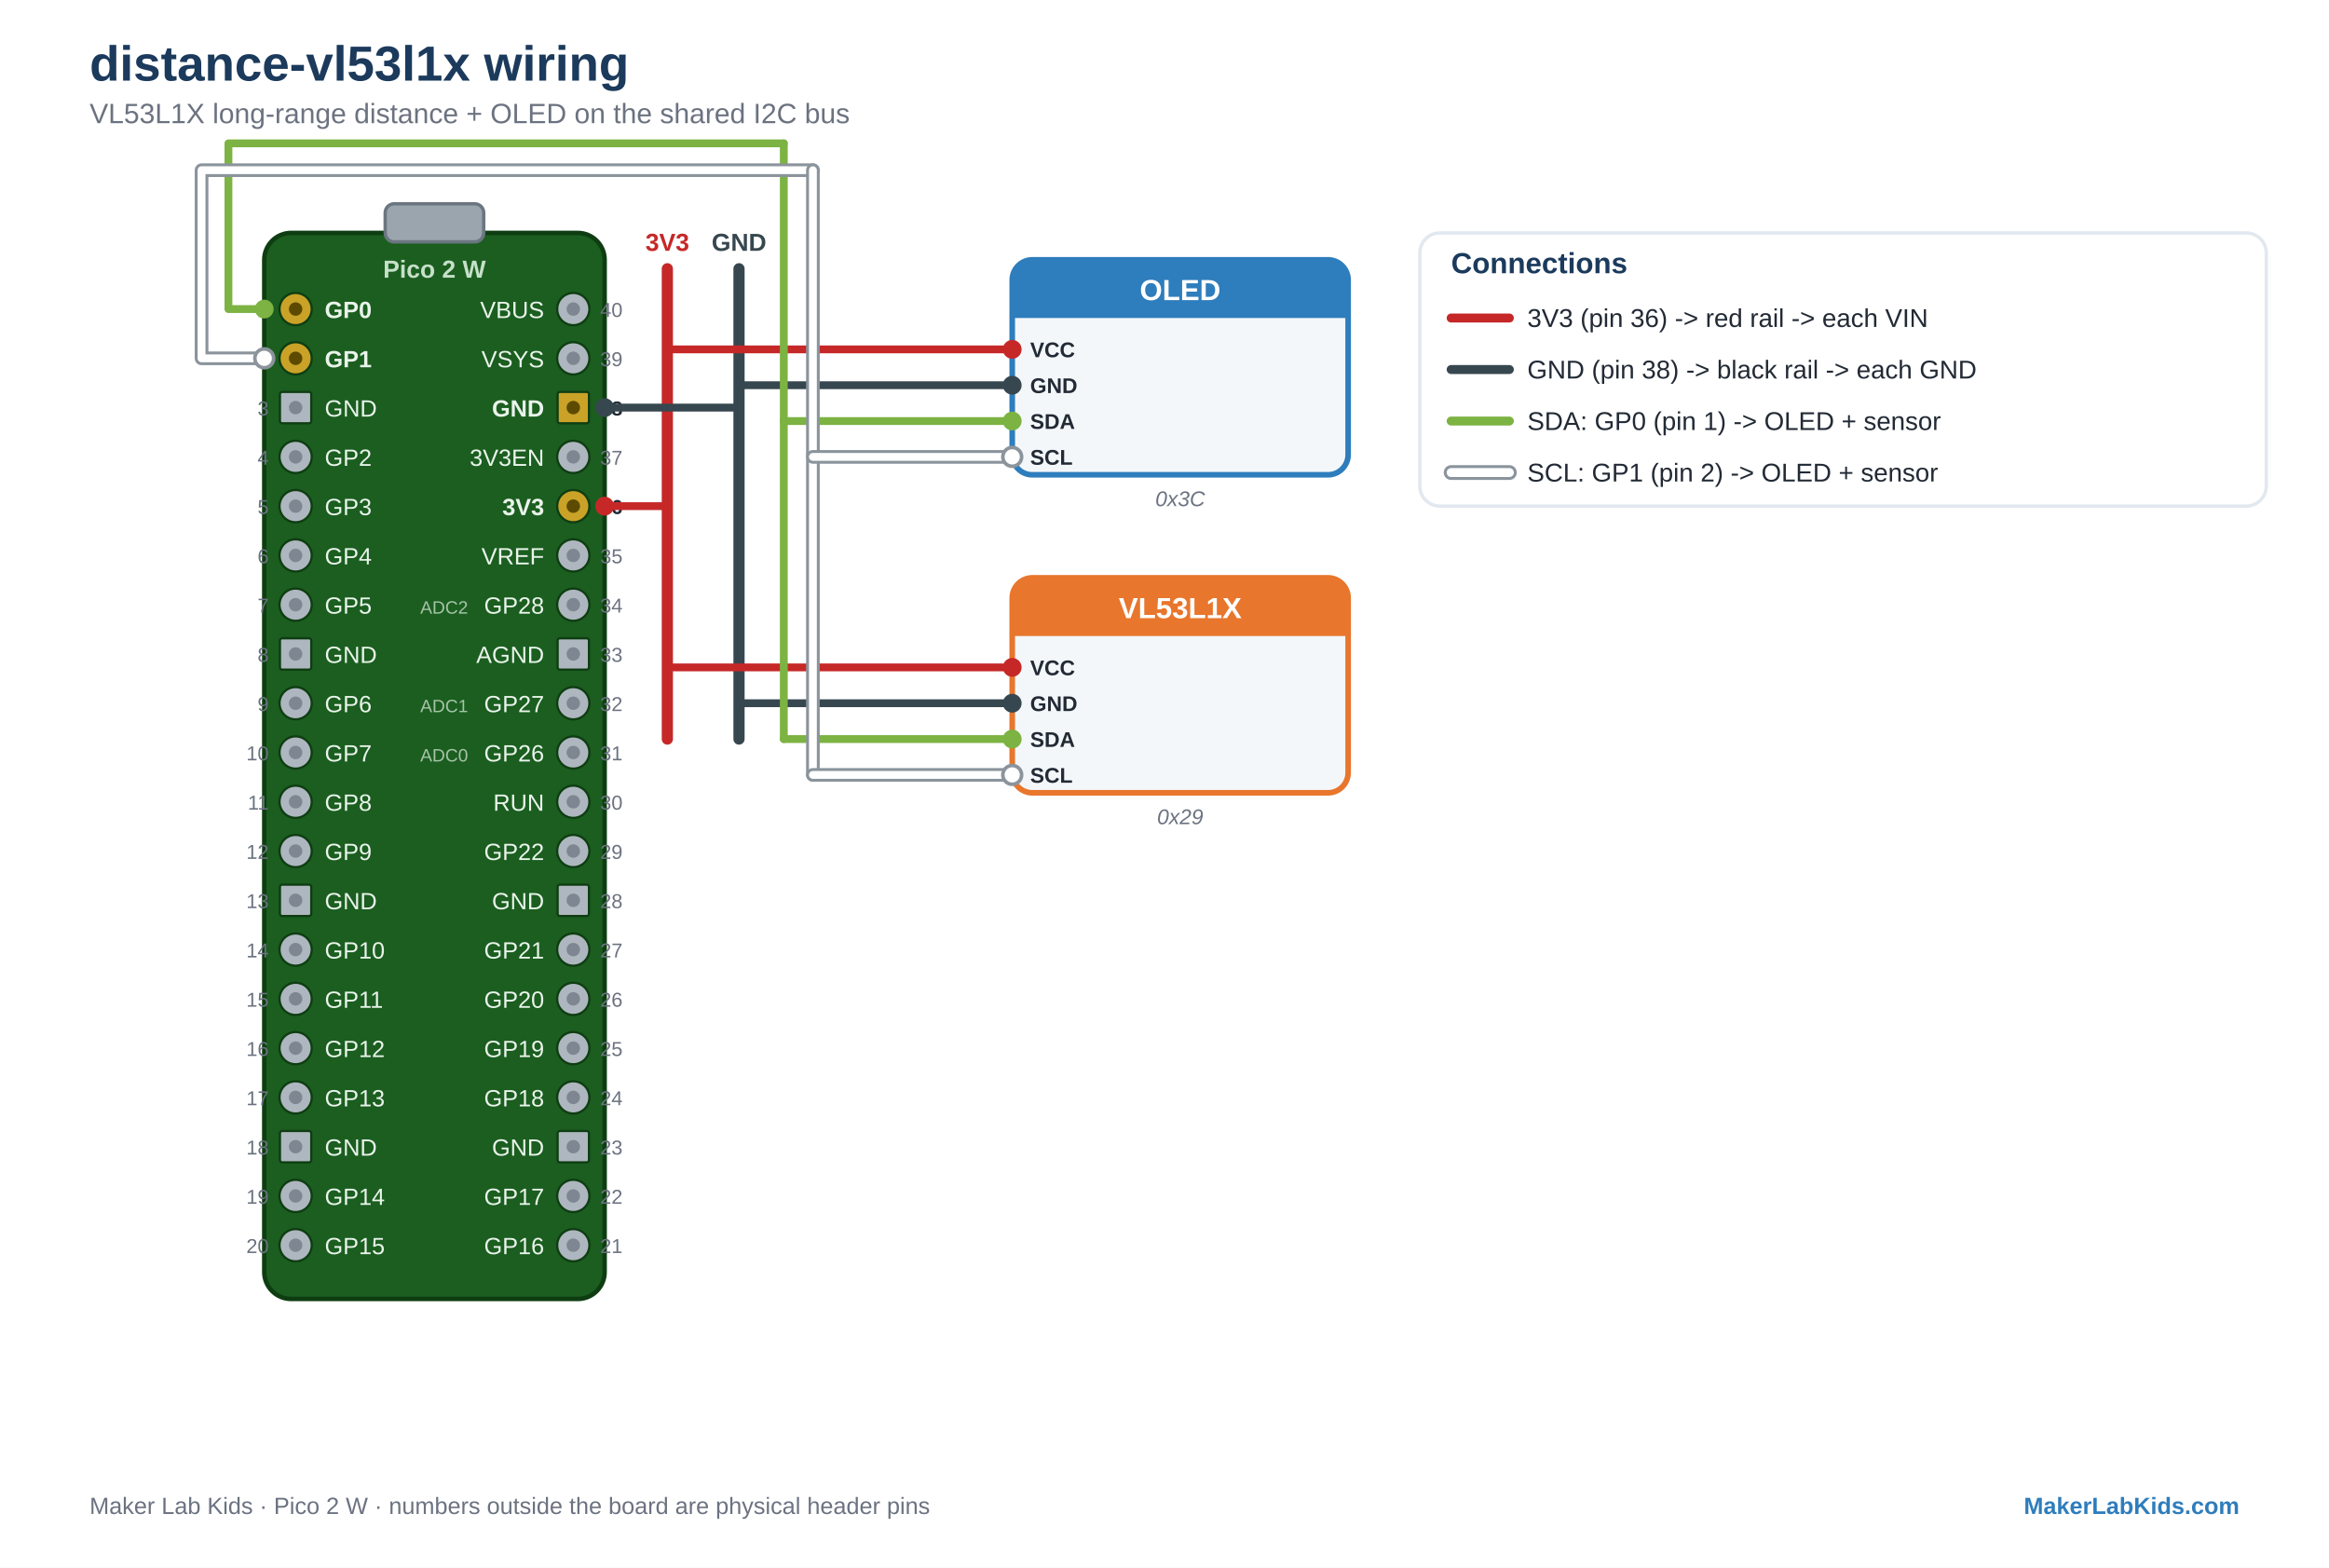
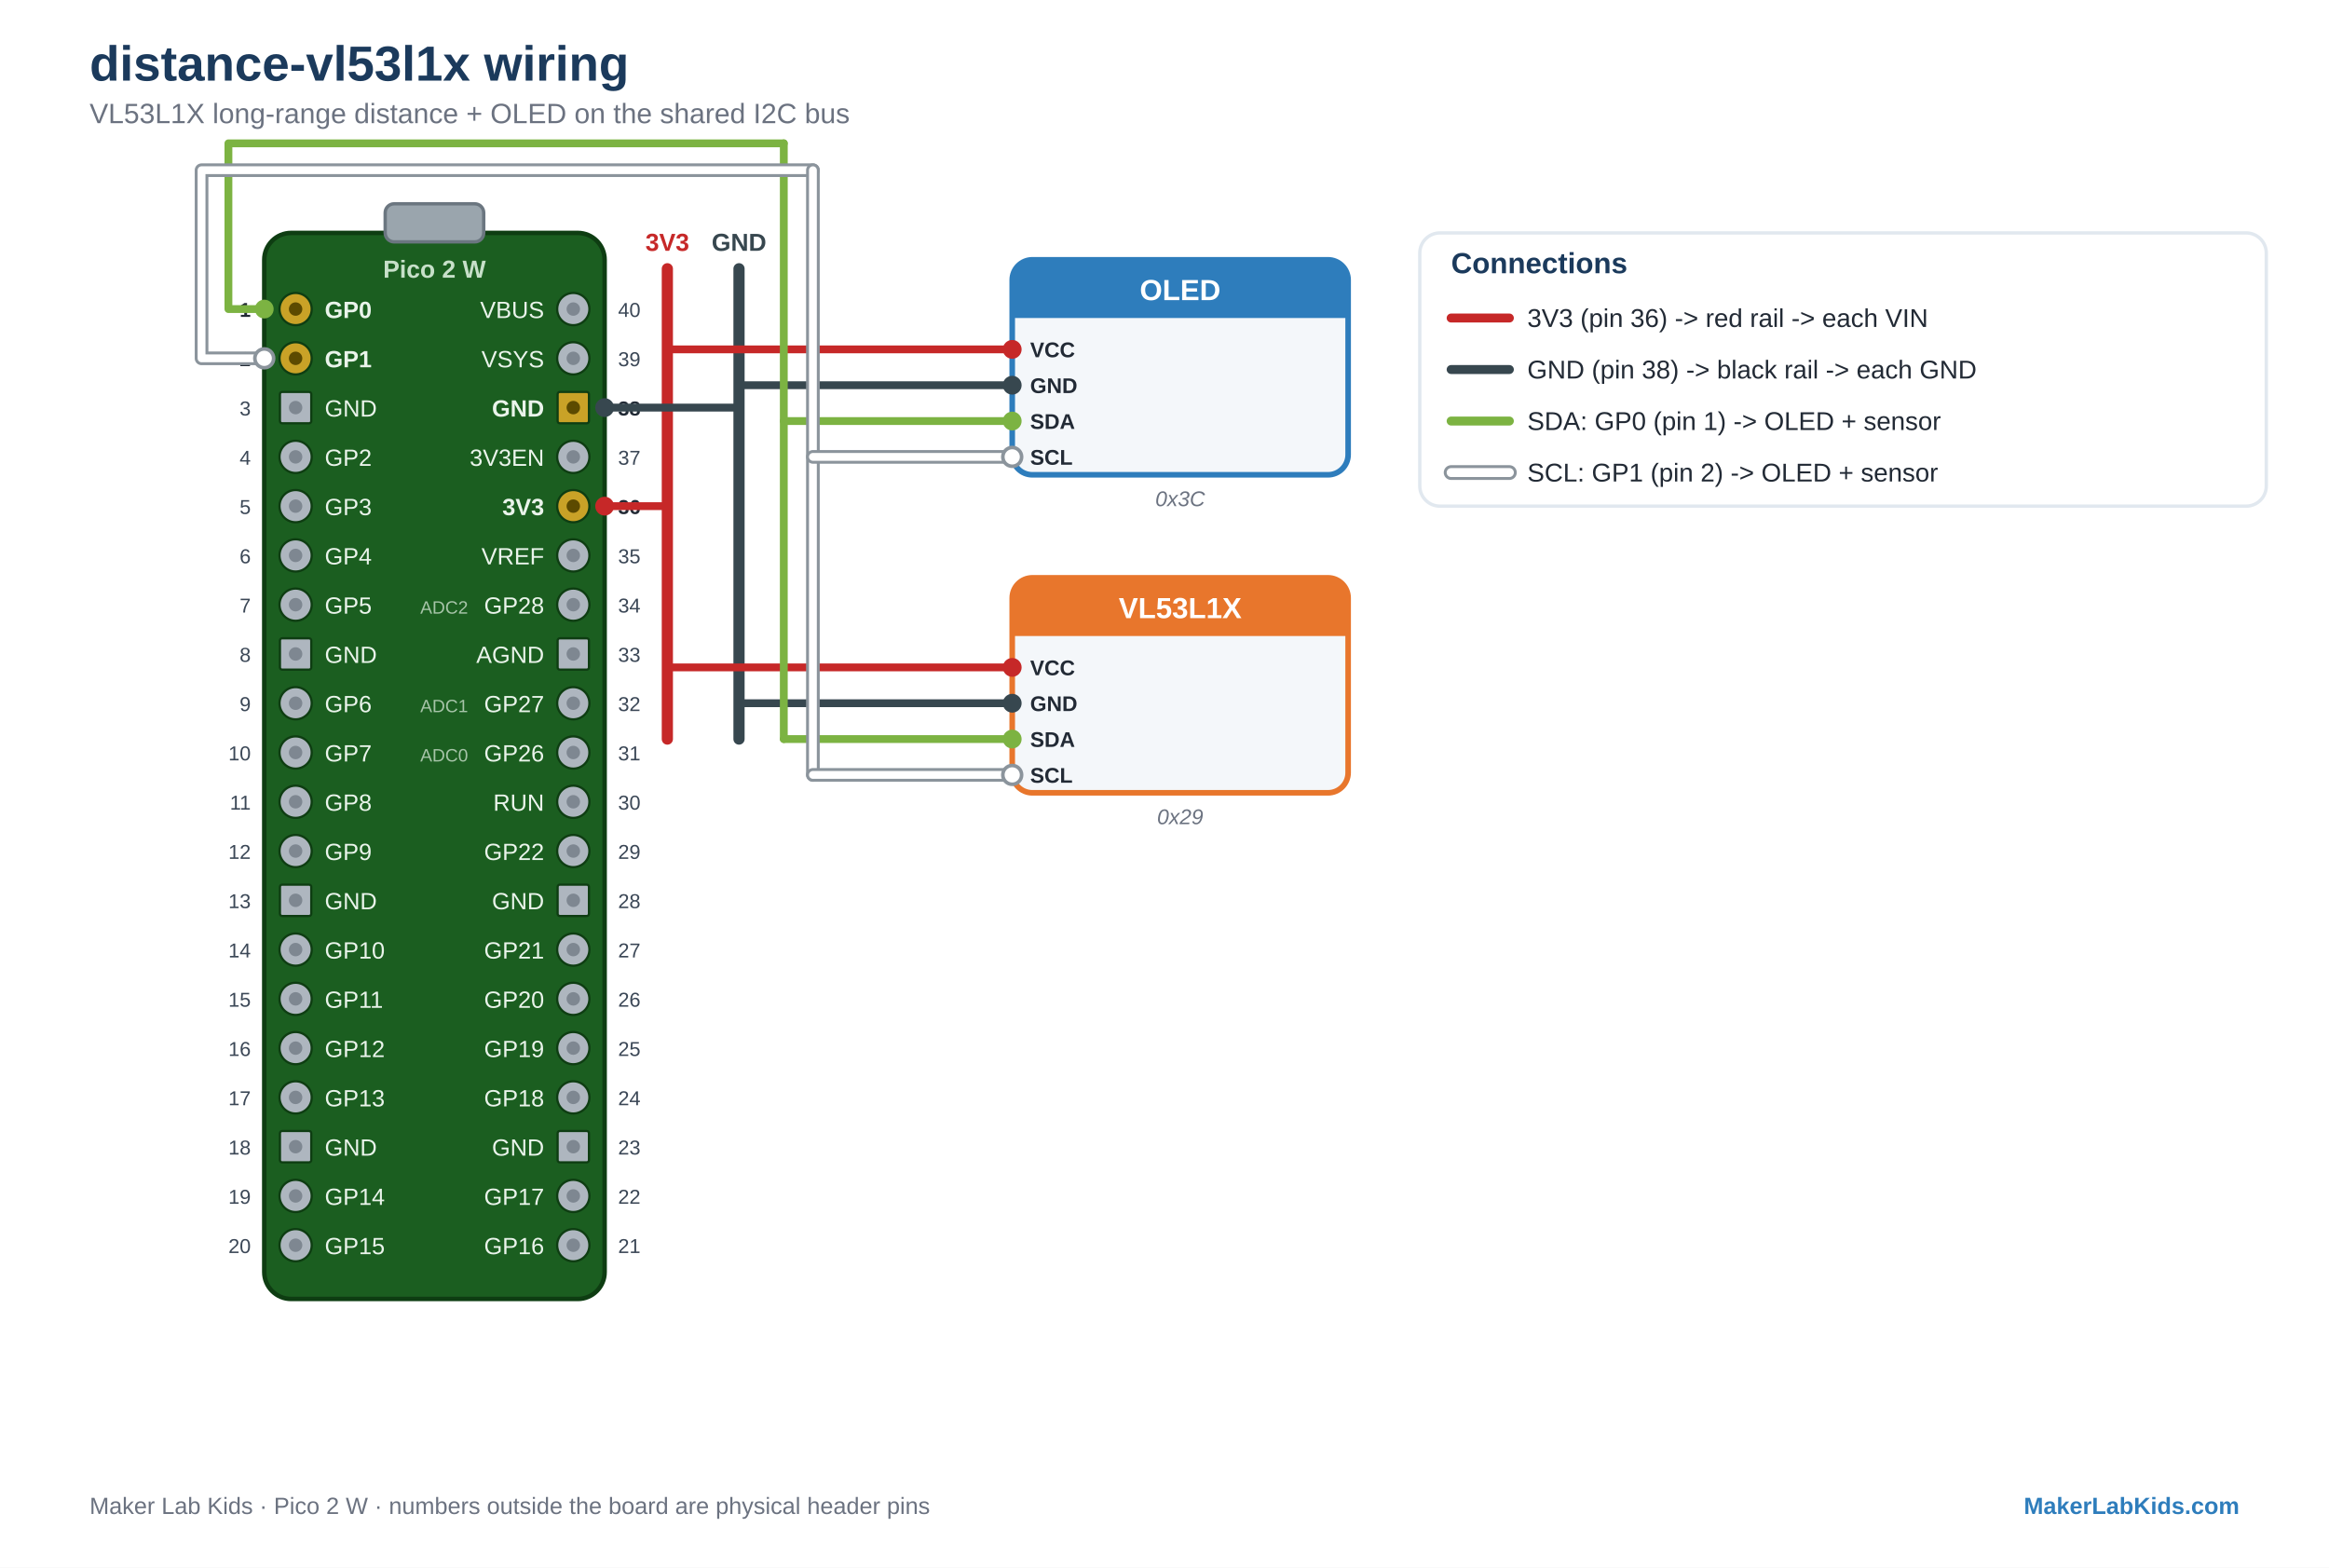
<svg xmlns="http://www.w3.org/2000/svg" viewBox="0 0 1040 700" font-family="Arial, Helvetica, sans-serif">
  <rect width="1040" height="700" fill="#FFFFFF" />
  <text x="40" y="36" font-family="Arial, Helvetica, sans-serif" font-size="22" fill="#1B3A5C" text-anchor="start" font-weight="bold">distance-vl53l1x wiring</text>
  <text x="40" y="55" font-family="Arial, Helvetica, sans-serif" font-size="12.5" fill="#6B7280" text-anchor="start">VL53L1X long-range distance + OLED on the shared I2C bus</text>
  <rect x="118" y="104" width="152" height="476" rx="12" fill="#1B5E20" stroke="#0E3D12" stroke-width="2" />
  <rect x="172" y="91" width="44" height="17" rx="4" fill="#9AA5AD" stroke="#6B7680" stroke-width="1.5" />
  <text x="194" y="124" font-family="Arial, Helvetica, sans-serif" font-size="11" fill="#C7E0C9" text-anchor="middle" font-weight="bold">Pico 2 W</text>
  <circle cx="132" cy="138" r="7.2" fill="#C9A227" stroke="#0E3D12" stroke-width="1" />
  <circle cx="132" cy="138" r="3" fill="#5C4A00" />
  <text x="145" y="142" font-family="Arial, Helvetica, sans-serif" font-size="10.5" fill="#EAF4EB" text-anchor="start" font-weight="bold">GP0</text>
-   <text x="120" y="141.5" font-family="Arial, Helvetica, sans-serif" font-size="9" fill="#222A35" text-anchor="end" font-weight="bold">1</text>
+   <text x="112" y="141.5" font-family="Arial, Helvetica, sans-serif" font-size="9" fill="#222A35" text-anchor="end" font-weight="bold" stroke="#FFFFFF" stroke-width="2.6" paint-order="stroke" stroke-linejoin="round">1</text>
  <circle cx="132" cy="160" r="7.2" fill="#C9A227" stroke="#0E3D12" stroke-width="1" />
  <circle cx="132" cy="160" r="3" fill="#5C4A00" />
  <text x="145" y="164" font-family="Arial, Helvetica, sans-serif" font-size="10.5" fill="#EAF4EB" text-anchor="start" font-weight="bold">GP1</text>
-   <text x="120" y="163.5" font-family="Arial, Helvetica, sans-serif" font-size="9" fill="#222A35" text-anchor="end" font-weight="bold">2</text>
+   <text x="112" y="163.5" font-family="Arial, Helvetica, sans-serif" font-size="9" fill="#222A35" text-anchor="end" font-weight="bold" stroke="#FFFFFF" stroke-width="2.6" paint-order="stroke" stroke-linejoin="round">2</text>
  <rect x="125" y="175" width="14" height="14" rx="1" fill="#AEB6BF" stroke="#0E3D12" stroke-width="1" />
  <circle cx="132" cy="182" r="3" fill="#7E8791" />
  <text x="145" y="186" font-family="Arial, Helvetica, sans-serif" font-size="10.5" fill="#EAF4EB" text-anchor="start">GND</text>
-   <text x="120" y="185.5" font-family="Arial, Helvetica, sans-serif" font-size="9" fill="#6B7280" text-anchor="end">3</text>
+   <text x="112" y="185.5" font-family="Arial, Helvetica, sans-serif" font-size="9" fill="#3B4756" text-anchor="end" stroke="#FFFFFF" stroke-width="2.6" paint-order="stroke" stroke-linejoin="round">3</text>
  <circle cx="132" cy="204" r="7.2" fill="#AEB6BF" stroke="#0E3D12" stroke-width="1" />
  <circle cx="132" cy="204" r="3" fill="#7E8791" />
  <text x="145" y="208" font-family="Arial, Helvetica, sans-serif" font-size="10.5" fill="#EAF4EB" text-anchor="start">GP2</text>
-   <text x="120" y="207.5" font-family="Arial, Helvetica, sans-serif" font-size="9" fill="#6B7280" text-anchor="end">4</text>
+   <text x="112" y="207.5" font-family="Arial, Helvetica, sans-serif" font-size="9" fill="#3B4756" text-anchor="end" stroke="#FFFFFF" stroke-width="2.6" paint-order="stroke" stroke-linejoin="round">4</text>
  <circle cx="132" cy="226" r="7.2" fill="#AEB6BF" stroke="#0E3D12" stroke-width="1" />
  <circle cx="132" cy="226" r="3" fill="#7E8791" />
  <text x="145" y="230" font-family="Arial, Helvetica, sans-serif" font-size="10.5" fill="#EAF4EB" text-anchor="start">GP3</text>
-   <text x="120" y="229.5" font-family="Arial, Helvetica, sans-serif" font-size="9" fill="#6B7280" text-anchor="end">5</text>
+   <text x="112" y="229.5" font-family="Arial, Helvetica, sans-serif" font-size="9" fill="#3B4756" text-anchor="end" stroke="#FFFFFF" stroke-width="2.6" paint-order="stroke" stroke-linejoin="round">5</text>
  <circle cx="132" cy="248" r="7.2" fill="#AEB6BF" stroke="#0E3D12" stroke-width="1" />
  <circle cx="132" cy="248" r="3" fill="#7E8791" />
  <text x="145" y="252" font-family="Arial, Helvetica, sans-serif" font-size="10.5" fill="#EAF4EB" text-anchor="start">GP4</text>
-   <text x="120" y="251.5" font-family="Arial, Helvetica, sans-serif" font-size="9" fill="#6B7280" text-anchor="end">6</text>
+   <text x="112" y="251.5" font-family="Arial, Helvetica, sans-serif" font-size="9" fill="#3B4756" text-anchor="end" stroke="#FFFFFF" stroke-width="2.6" paint-order="stroke" stroke-linejoin="round">6</text>
  <circle cx="132" cy="270" r="7.2" fill="#AEB6BF" stroke="#0E3D12" stroke-width="1" />
  <circle cx="132" cy="270" r="3" fill="#7E8791" />
  <text x="145" y="274" font-family="Arial, Helvetica, sans-serif" font-size="10.5" fill="#EAF4EB" text-anchor="start">GP5</text>
-   <text x="120" y="273.5" font-family="Arial, Helvetica, sans-serif" font-size="9" fill="#6B7280" text-anchor="end">7</text>
+   <text x="112" y="273.5" font-family="Arial, Helvetica, sans-serif" font-size="9" fill="#3B4756" text-anchor="end" stroke="#FFFFFF" stroke-width="2.6" paint-order="stroke" stroke-linejoin="round">7</text>
  <rect x="125" y="285" width="14" height="14" rx="1" fill="#AEB6BF" stroke="#0E3D12" stroke-width="1" />
  <circle cx="132" cy="292" r="3" fill="#7E8791" />
  <text x="145" y="296" font-family="Arial, Helvetica, sans-serif" font-size="10.5" fill="#EAF4EB" text-anchor="start">GND</text>
-   <text x="120" y="295.5" font-family="Arial, Helvetica, sans-serif" font-size="9" fill="#6B7280" text-anchor="end">8</text>
+   <text x="112" y="295.5" font-family="Arial, Helvetica, sans-serif" font-size="9" fill="#3B4756" text-anchor="end" stroke="#FFFFFF" stroke-width="2.6" paint-order="stroke" stroke-linejoin="round">8</text>
  <circle cx="132" cy="314" r="7.2" fill="#AEB6BF" stroke="#0E3D12" stroke-width="1" />
  <circle cx="132" cy="314" r="3" fill="#7E8791" />
  <text x="145" y="318" font-family="Arial, Helvetica, sans-serif" font-size="10.5" fill="#EAF4EB" text-anchor="start">GP6</text>
-   <text x="120" y="317.5" font-family="Arial, Helvetica, sans-serif" font-size="9" fill="#6B7280" text-anchor="end">9</text>
+   <text x="112" y="317.5" font-family="Arial, Helvetica, sans-serif" font-size="9" fill="#3B4756" text-anchor="end" stroke="#FFFFFF" stroke-width="2.6" paint-order="stroke" stroke-linejoin="round">9</text>
  <circle cx="132" cy="336" r="7.2" fill="#AEB6BF" stroke="#0E3D12" stroke-width="1" />
  <circle cx="132" cy="336" r="3" fill="#7E8791" />
  <text x="145" y="340" font-family="Arial, Helvetica, sans-serif" font-size="10.5" fill="#EAF4EB" text-anchor="start">GP7</text>
-   <text x="120" y="339.5" font-family="Arial, Helvetica, sans-serif" font-size="9" fill="#6B7280" text-anchor="end">10</text>
+   <text x="112" y="339.5" font-family="Arial, Helvetica, sans-serif" font-size="9" fill="#3B4756" text-anchor="end" stroke="#FFFFFF" stroke-width="2.6" paint-order="stroke" stroke-linejoin="round">10</text>
  <circle cx="132" cy="358" r="7.2" fill="#AEB6BF" stroke="#0E3D12" stroke-width="1" />
  <circle cx="132" cy="358" r="3" fill="#7E8791" />
  <text x="145" y="362" font-family="Arial, Helvetica, sans-serif" font-size="10.5" fill="#EAF4EB" text-anchor="start">GP8</text>
-   <text x="120" y="361.5" font-family="Arial, Helvetica, sans-serif" font-size="9" fill="#6B7280" text-anchor="end">11</text>
+   <text x="112" y="361.5" font-family="Arial, Helvetica, sans-serif" font-size="9" fill="#3B4756" text-anchor="end" stroke="#FFFFFF" stroke-width="2.6" paint-order="stroke" stroke-linejoin="round">11</text>
  <circle cx="132" cy="380" r="7.2" fill="#AEB6BF" stroke="#0E3D12" stroke-width="1" />
  <circle cx="132" cy="380" r="3" fill="#7E8791" />
  <text x="145" y="384" font-family="Arial, Helvetica, sans-serif" font-size="10.5" fill="#EAF4EB" text-anchor="start">GP9</text>
-   <text x="120" y="383.5" font-family="Arial, Helvetica, sans-serif" font-size="9" fill="#6B7280" text-anchor="end">12</text>
+   <text x="112" y="383.5" font-family="Arial, Helvetica, sans-serif" font-size="9" fill="#3B4756" text-anchor="end" stroke="#FFFFFF" stroke-width="2.6" paint-order="stroke" stroke-linejoin="round">12</text>
  <rect x="125" y="395" width="14" height="14" rx="1" fill="#AEB6BF" stroke="#0E3D12" stroke-width="1" />
  <circle cx="132" cy="402" r="3" fill="#7E8791" />
  <text x="145" y="406" font-family="Arial, Helvetica, sans-serif" font-size="10.5" fill="#EAF4EB" text-anchor="start">GND</text>
-   <text x="120" y="405.5" font-family="Arial, Helvetica, sans-serif" font-size="9" fill="#6B7280" text-anchor="end">13</text>
+   <text x="112" y="405.5" font-family="Arial, Helvetica, sans-serif" font-size="9" fill="#3B4756" text-anchor="end" stroke="#FFFFFF" stroke-width="2.6" paint-order="stroke" stroke-linejoin="round">13</text>
  <circle cx="132" cy="424" r="7.2" fill="#AEB6BF" stroke="#0E3D12" stroke-width="1" />
  <circle cx="132" cy="424" r="3" fill="#7E8791" />
  <text x="145" y="428" font-family="Arial, Helvetica, sans-serif" font-size="10.5" fill="#EAF4EB" text-anchor="start">GP10</text>
-   <text x="120" y="427.5" font-family="Arial, Helvetica, sans-serif" font-size="9" fill="#6B7280" text-anchor="end">14</text>
+   <text x="112" y="427.5" font-family="Arial, Helvetica, sans-serif" font-size="9" fill="#3B4756" text-anchor="end" stroke="#FFFFFF" stroke-width="2.6" paint-order="stroke" stroke-linejoin="round">14</text>
  <circle cx="132" cy="446" r="7.2" fill="#AEB6BF" stroke="#0E3D12" stroke-width="1" />
  <circle cx="132" cy="446" r="3" fill="#7E8791" />
  <text x="145" y="450" font-family="Arial, Helvetica, sans-serif" font-size="10.5" fill="#EAF4EB" text-anchor="start">GP11</text>
-   <text x="120" y="449.5" font-family="Arial, Helvetica, sans-serif" font-size="9" fill="#6B7280" text-anchor="end">15</text>
+   <text x="112" y="449.5" font-family="Arial, Helvetica, sans-serif" font-size="9" fill="#3B4756" text-anchor="end" stroke="#FFFFFF" stroke-width="2.6" paint-order="stroke" stroke-linejoin="round">15</text>
  <circle cx="132" cy="468" r="7.2" fill="#AEB6BF" stroke="#0E3D12" stroke-width="1" />
  <circle cx="132" cy="468" r="3" fill="#7E8791" />
  <text x="145" y="472" font-family="Arial, Helvetica, sans-serif" font-size="10.5" fill="#EAF4EB" text-anchor="start">GP12</text>
-   <text x="120" y="471.5" font-family="Arial, Helvetica, sans-serif" font-size="9" fill="#6B7280" text-anchor="end">16</text>
+   <text x="112" y="471.5" font-family="Arial, Helvetica, sans-serif" font-size="9" fill="#3B4756" text-anchor="end" stroke="#FFFFFF" stroke-width="2.6" paint-order="stroke" stroke-linejoin="round">16</text>
  <circle cx="132" cy="490" r="7.2" fill="#AEB6BF" stroke="#0E3D12" stroke-width="1" />
  <circle cx="132" cy="490" r="3" fill="#7E8791" />
  <text x="145" y="494" font-family="Arial, Helvetica, sans-serif" font-size="10.5" fill="#EAF4EB" text-anchor="start">GP13</text>
-   <text x="120" y="493.5" font-family="Arial, Helvetica, sans-serif" font-size="9" fill="#6B7280" text-anchor="end">17</text>
+   <text x="112" y="493.5" font-family="Arial, Helvetica, sans-serif" font-size="9" fill="#3B4756" text-anchor="end" stroke="#FFFFFF" stroke-width="2.6" paint-order="stroke" stroke-linejoin="round">17</text>
  <rect x="125" y="505" width="14" height="14" rx="1" fill="#AEB6BF" stroke="#0E3D12" stroke-width="1" />
  <circle cx="132" cy="512" r="3" fill="#7E8791" />
  <text x="145" y="516" font-family="Arial, Helvetica, sans-serif" font-size="10.5" fill="#EAF4EB" text-anchor="start">GND</text>
-   <text x="120" y="515.5" font-family="Arial, Helvetica, sans-serif" font-size="9" fill="#6B7280" text-anchor="end">18</text>
+   <text x="112" y="515.5" font-family="Arial, Helvetica, sans-serif" font-size="9" fill="#3B4756" text-anchor="end" stroke="#FFFFFF" stroke-width="2.6" paint-order="stroke" stroke-linejoin="round">18</text>
  <circle cx="132" cy="534" r="7.2" fill="#AEB6BF" stroke="#0E3D12" stroke-width="1" />
  <circle cx="132" cy="534" r="3" fill="#7E8791" />
  <text x="145" y="538" font-family="Arial, Helvetica, sans-serif" font-size="10.5" fill="#EAF4EB" text-anchor="start">GP14</text>
-   <text x="120" y="537.5" font-family="Arial, Helvetica, sans-serif" font-size="9" fill="#6B7280" text-anchor="end">19</text>
+   <text x="112" y="537.5" font-family="Arial, Helvetica, sans-serif" font-size="9" fill="#3B4756" text-anchor="end" stroke="#FFFFFF" stroke-width="2.6" paint-order="stroke" stroke-linejoin="round">19</text>
  <circle cx="132" cy="556" r="7.2" fill="#AEB6BF" stroke="#0E3D12" stroke-width="1" />
  <circle cx="132" cy="556" r="3" fill="#7E8791" />
  <text x="145" y="560" font-family="Arial, Helvetica, sans-serif" font-size="10.5" fill="#EAF4EB" text-anchor="start">GP15</text>
-   <text x="120" y="559.5" font-family="Arial, Helvetica, sans-serif" font-size="9" fill="#6B7280" text-anchor="end">20</text>
+   <text x="112" y="559.5" font-family="Arial, Helvetica, sans-serif" font-size="9" fill="#3B4756" text-anchor="end" stroke="#FFFFFF" stroke-width="2.6" paint-order="stroke" stroke-linejoin="round">20</text>
  <circle cx="256" cy="556" r="7.2" fill="#AEB6BF" stroke="#0E3D12" stroke-width="1" />
  <circle cx="256" cy="556" r="3" fill="#7E8791" />
  <text x="243" y="560" font-family="Arial, Helvetica, sans-serif" font-size="10.5" fill="#EAF4EB" text-anchor="end">GP16</text>
-   <text x="268" y="559.5" font-family="Arial, Helvetica, sans-serif" font-size="9" fill="#6B7280" text-anchor="start">21</text>
+   <text x="276" y="559.5" font-family="Arial, Helvetica, sans-serif" font-size="9" fill="#3B4756" text-anchor="start" stroke="#FFFFFF" stroke-width="2.6" paint-order="stroke" stroke-linejoin="round">21</text>
  <circle cx="256" cy="534" r="7.2" fill="#AEB6BF" stroke="#0E3D12" stroke-width="1" />
  <circle cx="256" cy="534" r="3" fill="#7E8791" />
  <text x="243" y="538" font-family="Arial, Helvetica, sans-serif" font-size="10.5" fill="#EAF4EB" text-anchor="end">GP17</text>
-   <text x="268" y="537.5" font-family="Arial, Helvetica, sans-serif" font-size="9" fill="#6B7280" text-anchor="start">22</text>
+   <text x="276" y="537.5" font-family="Arial, Helvetica, sans-serif" font-size="9" fill="#3B4756" text-anchor="start" stroke="#FFFFFF" stroke-width="2.6" paint-order="stroke" stroke-linejoin="round">22</text>
  <rect x="249" y="505" width="14" height="14" rx="1" fill="#AEB6BF" stroke="#0E3D12" stroke-width="1" />
  <circle cx="256" cy="512" r="3" fill="#7E8791" />
  <text x="243" y="516" font-family="Arial, Helvetica, sans-serif" font-size="10.5" fill="#EAF4EB" text-anchor="end">GND</text>
-   <text x="268" y="515.5" font-family="Arial, Helvetica, sans-serif" font-size="9" fill="#6B7280" text-anchor="start">23</text>
+   <text x="276" y="515.5" font-family="Arial, Helvetica, sans-serif" font-size="9" fill="#3B4756" text-anchor="start" stroke="#FFFFFF" stroke-width="2.6" paint-order="stroke" stroke-linejoin="round">23</text>
  <circle cx="256" cy="490" r="7.2" fill="#AEB6BF" stroke="#0E3D12" stroke-width="1" />
  <circle cx="256" cy="490" r="3" fill="#7E8791" />
  <text x="243" y="494" font-family="Arial, Helvetica, sans-serif" font-size="10.5" fill="#EAF4EB" text-anchor="end">GP18</text>
-   <text x="268" y="493.5" font-family="Arial, Helvetica, sans-serif" font-size="9" fill="#6B7280" text-anchor="start">24</text>
+   <text x="276" y="493.5" font-family="Arial, Helvetica, sans-serif" font-size="9" fill="#3B4756" text-anchor="start" stroke="#FFFFFF" stroke-width="2.6" paint-order="stroke" stroke-linejoin="round">24</text>
  <circle cx="256" cy="468" r="7.2" fill="#AEB6BF" stroke="#0E3D12" stroke-width="1" />
  <circle cx="256" cy="468" r="3" fill="#7E8791" />
  <text x="243" y="472" font-family="Arial, Helvetica, sans-serif" font-size="10.5" fill="#EAF4EB" text-anchor="end">GP19</text>
-   <text x="268" y="471.5" font-family="Arial, Helvetica, sans-serif" font-size="9" fill="#6B7280" text-anchor="start">25</text>
+   <text x="276" y="471.5" font-family="Arial, Helvetica, sans-serif" font-size="9" fill="#3B4756" text-anchor="start" stroke="#FFFFFF" stroke-width="2.6" paint-order="stroke" stroke-linejoin="round">25</text>
  <circle cx="256" cy="446" r="7.2" fill="#AEB6BF" stroke="#0E3D12" stroke-width="1" />
  <circle cx="256" cy="446" r="3" fill="#7E8791" />
  <text x="243" y="450" font-family="Arial, Helvetica, sans-serif" font-size="10.5" fill="#EAF4EB" text-anchor="end">GP20</text>
-   <text x="268" y="449.5" font-family="Arial, Helvetica, sans-serif" font-size="9" fill="#6B7280" text-anchor="start">26</text>
+   <text x="276" y="449.5" font-family="Arial, Helvetica, sans-serif" font-size="9" fill="#3B4756" text-anchor="start" stroke="#FFFFFF" stroke-width="2.6" paint-order="stroke" stroke-linejoin="round">26</text>
  <circle cx="256" cy="424" r="7.2" fill="#AEB6BF" stroke="#0E3D12" stroke-width="1" />
  <circle cx="256" cy="424" r="3" fill="#7E8791" />
  <text x="243" y="428" font-family="Arial, Helvetica, sans-serif" font-size="10.5" fill="#EAF4EB" text-anchor="end">GP21</text>
-   <text x="268" y="427.5" font-family="Arial, Helvetica, sans-serif" font-size="9" fill="#6B7280" text-anchor="start">27</text>
+   <text x="276" y="427.5" font-family="Arial, Helvetica, sans-serif" font-size="9" fill="#3B4756" text-anchor="start" stroke="#FFFFFF" stroke-width="2.6" paint-order="stroke" stroke-linejoin="round">27</text>
  <rect x="249" y="395" width="14" height="14" rx="1" fill="#AEB6BF" stroke="#0E3D12" stroke-width="1" />
  <circle cx="256" cy="402" r="3" fill="#7E8791" />
  <text x="243" y="406" font-family="Arial, Helvetica, sans-serif" font-size="10.5" fill="#EAF4EB" text-anchor="end">GND</text>
-   <text x="268" y="405.5" font-family="Arial, Helvetica, sans-serif" font-size="9" fill="#6B7280" text-anchor="start">28</text>
+   <text x="276" y="405.5" font-family="Arial, Helvetica, sans-serif" font-size="9" fill="#3B4756" text-anchor="start" stroke="#FFFFFF" stroke-width="2.6" paint-order="stroke" stroke-linejoin="round">28</text>
  <circle cx="256" cy="380" r="7.2" fill="#AEB6BF" stroke="#0E3D12" stroke-width="1" />
  <circle cx="256" cy="380" r="3" fill="#7E8791" />
  <text x="243" y="384" font-family="Arial, Helvetica, sans-serif" font-size="10.5" fill="#EAF4EB" text-anchor="end">GP22</text>
-   <text x="268" y="383.5" font-family="Arial, Helvetica, sans-serif" font-size="9" fill="#6B7280" text-anchor="start">29</text>
+   <text x="276" y="383.5" font-family="Arial, Helvetica, sans-serif" font-size="9" fill="#3B4756" text-anchor="start" stroke="#FFFFFF" stroke-width="2.6" paint-order="stroke" stroke-linejoin="round">29</text>
  <circle cx="256" cy="358" r="7.2" fill="#AEB6BF" stroke="#0E3D12" stroke-width="1" />
  <circle cx="256" cy="358" r="3" fill="#7E8791" />
  <text x="243" y="362" font-family="Arial, Helvetica, sans-serif" font-size="10.5" fill="#EAF4EB" text-anchor="end">RUN</text>
-   <text x="268" y="361.5" font-family="Arial, Helvetica, sans-serif" font-size="9" fill="#6B7280" text-anchor="start">30</text>
+   <text x="276" y="361.5" font-family="Arial, Helvetica, sans-serif" font-size="9" fill="#3B4756" text-anchor="start" stroke="#FFFFFF" stroke-width="2.6" paint-order="stroke" stroke-linejoin="round">30</text>
  <circle cx="256" cy="336" r="7.2" fill="#AEB6BF" stroke="#0E3D12" stroke-width="1" />
  <circle cx="256" cy="336" r="3" fill="#7E8791" />
  <text x="243" y="340" font-family="Arial, Helvetica, sans-serif" font-size="10.5" fill="#EAF4EB" text-anchor="end">GP26</text>
  <text x="209" y="340" font-family="Arial, Helvetica, sans-serif" font-size="8" fill="#A6C4A8" text-anchor="end">ADC0</text>
-   <text x="268" y="339.5" font-family="Arial, Helvetica, sans-serif" font-size="9" fill="#6B7280" text-anchor="start">31</text>
+   <text x="276" y="339.5" font-family="Arial, Helvetica, sans-serif" font-size="9" fill="#3B4756" text-anchor="start" stroke="#FFFFFF" stroke-width="2.6" paint-order="stroke" stroke-linejoin="round">31</text>
  <circle cx="256" cy="314" r="7.2" fill="#AEB6BF" stroke="#0E3D12" stroke-width="1" />
  <circle cx="256" cy="314" r="3" fill="#7E8791" />
  <text x="243" y="318" font-family="Arial, Helvetica, sans-serif" font-size="10.5" fill="#EAF4EB" text-anchor="end">GP27</text>
  <text x="209" y="318" font-family="Arial, Helvetica, sans-serif" font-size="8" fill="#A6C4A8" text-anchor="end">ADC1</text>
-   <text x="268" y="317.5" font-family="Arial, Helvetica, sans-serif" font-size="9" fill="#6B7280" text-anchor="start">32</text>
+   <text x="276" y="317.5" font-family="Arial, Helvetica, sans-serif" font-size="9" fill="#3B4756" text-anchor="start" stroke="#FFFFFF" stroke-width="2.6" paint-order="stroke" stroke-linejoin="round">32</text>
  <rect x="249" y="285" width="14" height="14" rx="1" fill="#AEB6BF" stroke="#0E3D12" stroke-width="1" />
  <circle cx="256" cy="292" r="3" fill="#7E8791" />
  <text x="243" y="296" font-family="Arial, Helvetica, sans-serif" font-size="10.5" fill="#EAF4EB" text-anchor="end">AGND</text>
-   <text x="268" y="295.5" font-family="Arial, Helvetica, sans-serif" font-size="9" fill="#6B7280" text-anchor="start">33</text>
+   <text x="276" y="295.5" font-family="Arial, Helvetica, sans-serif" font-size="9" fill="#3B4756" text-anchor="start" stroke="#FFFFFF" stroke-width="2.6" paint-order="stroke" stroke-linejoin="round">33</text>
  <circle cx="256" cy="270" r="7.2" fill="#AEB6BF" stroke="#0E3D12" stroke-width="1" />
  <circle cx="256" cy="270" r="3" fill="#7E8791" />
  <text x="243" y="274" font-family="Arial, Helvetica, sans-serif" font-size="10.5" fill="#EAF4EB" text-anchor="end">GP28</text>
  <text x="209" y="274" font-family="Arial, Helvetica, sans-serif" font-size="8" fill="#A6C4A8" text-anchor="end">ADC2</text>
-   <text x="268" y="273.5" font-family="Arial, Helvetica, sans-serif" font-size="9" fill="#6B7280" text-anchor="start">34</text>
+   <text x="276" y="273.5" font-family="Arial, Helvetica, sans-serif" font-size="9" fill="#3B4756" text-anchor="start" stroke="#FFFFFF" stroke-width="2.6" paint-order="stroke" stroke-linejoin="round">34</text>
  <circle cx="256" cy="248" r="7.2" fill="#AEB6BF" stroke="#0E3D12" stroke-width="1" />
  <circle cx="256" cy="248" r="3" fill="#7E8791" />
  <text x="243" y="252" font-family="Arial, Helvetica, sans-serif" font-size="10.5" fill="#EAF4EB" text-anchor="end">VREF</text>
-   <text x="268" y="251.5" font-family="Arial, Helvetica, sans-serif" font-size="9" fill="#6B7280" text-anchor="start">35</text>
+   <text x="276" y="251.5" font-family="Arial, Helvetica, sans-serif" font-size="9" fill="#3B4756" text-anchor="start" stroke="#FFFFFF" stroke-width="2.6" paint-order="stroke" stroke-linejoin="round">35</text>
  <circle cx="256" cy="226" r="7.2" fill="#C9A227" stroke="#0E3D12" stroke-width="1" />
  <circle cx="256" cy="226" r="3" fill="#5C4A00" />
  <text x="243" y="230" font-family="Arial, Helvetica, sans-serif" font-size="10.5" fill="#EAF4EB" text-anchor="end" font-weight="bold">3V3</text>
-   <text x="268" y="229.5" font-family="Arial, Helvetica, sans-serif" font-size="9" fill="#222A35" text-anchor="start" font-weight="bold">36</text>
+   <text x="276" y="229.5" font-family="Arial, Helvetica, sans-serif" font-size="9" fill="#222A35" text-anchor="start" font-weight="bold" stroke="#FFFFFF" stroke-width="2.6" paint-order="stroke" stroke-linejoin="round">36</text>
  <circle cx="256" cy="204" r="7.2" fill="#AEB6BF" stroke="#0E3D12" stroke-width="1" />
  <circle cx="256" cy="204" r="3" fill="#7E8791" />
  <text x="243" y="208" font-family="Arial, Helvetica, sans-serif" font-size="10.5" fill="#EAF4EB" text-anchor="end">3V3EN</text>
-   <text x="268" y="207.5" font-family="Arial, Helvetica, sans-serif" font-size="9" fill="#6B7280" text-anchor="start">37</text>
+   <text x="276" y="207.5" font-family="Arial, Helvetica, sans-serif" font-size="9" fill="#3B4756" text-anchor="start" stroke="#FFFFFF" stroke-width="2.6" paint-order="stroke" stroke-linejoin="round">37</text>
  <rect x="249" y="175" width="14" height="14" rx="1" fill="#C9A227" stroke="#0E3D12" stroke-width="1" />
  <circle cx="256" cy="182" r="3" fill="#5C4A00" />
  <text x="243" y="186" font-family="Arial, Helvetica, sans-serif" font-size="10.5" fill="#EAF4EB" text-anchor="end" font-weight="bold">GND</text>
-   <text x="268" y="185.5" font-family="Arial, Helvetica, sans-serif" font-size="9" fill="#222A35" text-anchor="start" font-weight="bold">38</text>
+   <text x="276" y="185.5" font-family="Arial, Helvetica, sans-serif" font-size="9" fill="#222A35" text-anchor="start" font-weight="bold" stroke="#FFFFFF" stroke-width="2.6" paint-order="stroke" stroke-linejoin="round">38</text>
  <circle cx="256" cy="160" r="7.2" fill="#AEB6BF" stroke="#0E3D12" stroke-width="1" />
  <circle cx="256" cy="160" r="3" fill="#7E8791" />
  <text x="243" y="164" font-family="Arial, Helvetica, sans-serif" font-size="10.5" fill="#EAF4EB" text-anchor="end">VSYS</text>
-   <text x="268" y="163.5" font-family="Arial, Helvetica, sans-serif" font-size="9" fill="#6B7280" text-anchor="start">39</text>
+   <text x="276" y="163.5" font-family="Arial, Helvetica, sans-serif" font-size="9" fill="#3B4756" text-anchor="start" stroke="#FFFFFF" stroke-width="2.6" paint-order="stroke" stroke-linejoin="round">39</text>
  <circle cx="256" cy="138" r="7.2" fill="#AEB6BF" stroke="#0E3D12" stroke-width="1" />
  <circle cx="256" cy="138" r="3" fill="#7E8791" />
  <text x="243" y="142" font-family="Arial, Helvetica, sans-serif" font-size="10.5" fill="#EAF4EB" text-anchor="end">VBUS</text>
-   <text x="268" y="141.5" font-family="Arial, Helvetica, sans-serif" font-size="9" fill="#6B7280" text-anchor="start">40</text>
+   <text x="276" y="141.5" font-family="Arial, Helvetica, sans-serif" font-size="9" fill="#3B4756" text-anchor="start" stroke="#FFFFFF" stroke-width="2.6" paint-order="stroke" stroke-linejoin="round">40</text>
  <path d="M298 120 L298 330" fill="none" stroke="#C62828" stroke-width="5" stroke-linejoin="round" stroke-linecap="round" />
  <path d="M330 120 L330 330" fill="none" stroke="#37474F" stroke-width="5" stroke-linejoin="round" stroke-linecap="round" />
  <text x="298" y="112" font-family="Arial, Helvetica, sans-serif" font-size="11" fill="#C62828" text-anchor="middle" font-weight="bold">3V3</text>
  <text x="330" y="112" font-family="Arial, Helvetica, sans-serif" font-size="11" fill="#37474F" text-anchor="middle" font-weight="bold">GND</text>
  <path d="M270 226 L298 226" fill="none" stroke="#C62828" stroke-width="3.5" stroke-linejoin="round" stroke-linecap="round" />
  <circle cx="270" cy="226" r="4.2" fill="#C62828" />
  <path d="M270 182 L330 182" fill="none" stroke="#37474F" stroke-width="3.5" stroke-linejoin="round" stroke-linecap="round" />
  <circle cx="270" cy="182" r="4.2" fill="#37474F" />
  <rect x="452" y="116" width="150" height="96" rx="9" fill="#F4F7FA" stroke="#2E7DBC" stroke-width="2.5" />
  <path d="M452 125 q0 -9 9 -9 h132 q9 0 9 9 v17 h-150 z" fill="#2E7DBC" />
  <text x="527" y="134" font-family="Arial, Helvetica, sans-serif" font-size="13" fill="#FFFFFF" text-anchor="middle" font-weight="bold">OLED</text>
  <text x="527" y="226" font-family="Arial, Helvetica, sans-serif" font-size="9.5" fill="#6B7280" text-anchor="middle" font-style="italic">0x3C</text>
  <text x="460" y="159.5" font-family="Arial, Helvetica, sans-serif" font-size="9.5" fill="#222A35" text-anchor="start" font-weight="bold">VCC</text>
  <text x="460" y="175.5" font-family="Arial, Helvetica, sans-serif" font-size="9.5" fill="#222A35" text-anchor="start" font-weight="bold">GND</text>
  <text x="460" y="191.5" font-family="Arial, Helvetica, sans-serif" font-size="9.5" fill="#222A35" text-anchor="start" font-weight="bold">SDA</text>
  <text x="460" y="207.5" font-family="Arial, Helvetica, sans-serif" font-size="9.5" fill="#222A35" text-anchor="start" font-weight="bold">SCL</text>
  <rect x="452" y="258" width="150" height="96" rx="9" fill="#F4F7FA" stroke="#E8762C" stroke-width="2.5" />
  <path d="M452 267 q0 -9 9 -9 h132 q9 0 9 9 v17 h-150 z" fill="#E8762C" />
  <text x="527" y="276" font-family="Arial, Helvetica, sans-serif" font-size="13" fill="#FFFFFF" text-anchor="middle" font-weight="bold">VL53L1X</text>
  <text x="527" y="368" font-family="Arial, Helvetica, sans-serif" font-size="9.5" fill="#6B7280" text-anchor="middle" font-style="italic">0x29</text>
  <text x="460" y="301.5" font-family="Arial, Helvetica, sans-serif" font-size="9.5" fill="#222A35" text-anchor="start" font-weight="bold">VCC</text>
  <text x="460" y="317.5" font-family="Arial, Helvetica, sans-serif" font-size="9.5" fill="#222A35" text-anchor="start" font-weight="bold">GND</text>
  <text x="460" y="333.5" font-family="Arial, Helvetica, sans-serif" font-size="9.5" fill="#222A35" text-anchor="start" font-weight="bold">SDA</text>
  <text x="460" y="349.5" font-family="Arial, Helvetica, sans-serif" font-size="9.5" fill="#222A35" text-anchor="start" font-weight="bold">SCL</text>
  <path d="M298 156 L452 156" fill="none" stroke="#C62828" stroke-width="3.5" stroke-linejoin="round" stroke-linecap="round" />
  <circle cx="452" cy="156" r="4.2" fill="#C62828" />
  <path d="M330 172 L452 172" fill="none" stroke="#37474F" stroke-width="3.5" stroke-linejoin="round" stroke-linecap="round" />
  <circle cx="452" cy="172" r="4.2" fill="#37474F" />
  <path d="M298 298 L452 298" fill="none" stroke="#C62828" stroke-width="3.5" stroke-linejoin="round" stroke-linecap="round" />
  <circle cx="452" cy="298" r="4.2" fill="#C62828" />
  <path d="M330 314 L452 314" fill="none" stroke="#37474F" stroke-width="3.5" stroke-linejoin="round" stroke-linecap="round" />
  <circle cx="452" cy="314" r="4.2" fill="#37474F" />
  <path d="M118 138 L102 138 L102 64 L350 64" fill="none" stroke="#7CB342" stroke-width="3.5" stroke-linejoin="round" stroke-linecap="round" />
  <circle cx="118" cy="138" r="4.2" fill="#7CB342" />
  <path d="M350 64 L350 330" fill="none" stroke="#7CB342" stroke-width="3.5" stroke-linejoin="round" stroke-linecap="round" />
  <path d="M350 188 L452 188" fill="none" stroke="#7CB342" stroke-width="3.5" stroke-linejoin="round" stroke-linecap="round" />
  <circle cx="452" cy="188" r="4.2" fill="#7CB342" />
  <path d="M350 330 L452 330" fill="none" stroke="#7CB342" stroke-width="3.5" stroke-linejoin="round" stroke-linecap="round" />
  <circle cx="452" cy="330" r="4.2" fill="#7CB342" />
  <path d="M118 160 L90 160 L90 76 L363 76" fill="none" stroke="#8B949C" stroke-width="6.1" stroke-linejoin="round" stroke-linecap="round" />
  <path d="M118 160 L90 160 L90 76 L363 76" fill="none" stroke="#FFFFFF" stroke-width="3.5" stroke-linejoin="round" stroke-linecap="round" />
  <circle cx="118" cy="160" r="4.2" fill="#FFFFFF" stroke="#8B949C" stroke-width="1.6" />
  <path d="M363 76 L363 346" fill="none" stroke="#8B949C" stroke-width="6.1" stroke-linejoin="round" stroke-linecap="round" />
  <path d="M363 76 L363 346" fill="none" stroke="#FFFFFF" stroke-width="3.5" stroke-linejoin="round" stroke-linecap="round" />
  <path d="M363 204 L452 204" fill="none" stroke="#8B949C" stroke-width="6.1" stroke-linejoin="round" stroke-linecap="round" />
  <path d="M363 204 L452 204" fill="none" stroke="#FFFFFF" stroke-width="3.5" stroke-linejoin="round" stroke-linecap="round" />
  <circle cx="452" cy="204" r="4.2" fill="#FFFFFF" stroke="#8B949C" stroke-width="1.6" />
  <path d="M363 346 L452 346" fill="none" stroke="#8B949C" stroke-width="6.1" stroke-linejoin="round" stroke-linecap="round" />
  <path d="M363 346 L452 346" fill="none" stroke="#FFFFFF" stroke-width="3.5" stroke-linejoin="round" stroke-linecap="round" />
  <circle cx="452" cy="346" r="4.2" fill="#FFFFFF" stroke="#8B949C" stroke-width="1.6" />
  <rect x="634" y="104" width="378" height="122" rx="9" fill="#FFFFFF" stroke="#E1E8EF" stroke-width="1.5" />
  <text x="648" y="122" font-family="Arial, Helvetica, sans-serif" font-size="13" fill="#1B3A5C" text-anchor="start" font-weight="bold">Connections</text>
  <line x1="648" y1="142" x2="674" y2="142" stroke="#C62828" stroke-width="4" stroke-linecap="round" />
  <text x="682" y="146" font-family="Arial, Helvetica, sans-serif" font-size="11.5" fill="#222A35" text-anchor="start">3V3 (pin 36) -&gt; red rail -&gt; each VIN</text>
  <line x1="648" y1="165" x2="674" y2="165" stroke="#37474F" stroke-width="4" stroke-linecap="round" />
  <text x="682" y="169" font-family="Arial, Helvetica, sans-serif" font-size="11.5" fill="#222A35" text-anchor="start">GND (pin 38) -&gt; black rail -&gt; each GND</text>
  <line x1="648" y1="188" x2="674" y2="188" stroke="#7CB342" stroke-width="4" stroke-linecap="round" />
  <text x="682" y="192" font-family="Arial, Helvetica, sans-serif" font-size="11.5" fill="#222A35" text-anchor="start">SDA: GP0 (pin 1) -&gt; OLED + sensor</text>
  <line x1="648" y1="211" x2="674" y2="211" stroke="#8B949C" stroke-width="6.6" stroke-linecap="round" />
  <line x1="648" y1="211" x2="674" y2="211" stroke="#FFFFFF" stroke-width="4" stroke-linecap="round" />
  <text x="682" y="215" font-family="Arial, Helvetica, sans-serif" font-size="11.5" fill="#222A35" text-anchor="start">SCL: GP1 (pin 2) -&gt; OLED + sensor</text>
  <text x="40" y="676" font-family="Arial, Helvetica, sans-serif" font-size="10.5" fill="#6B7280" text-anchor="start">Maker Lab Kids  ·  Pico 2 W  ·  numbers outside the board are physical header pins</text>
  <text x="1000" y="676" font-family="Arial, Helvetica, sans-serif" font-size="10.5" fill="#2E7DBC" text-anchor="end" font-weight="bold">MakerLabKids.com</text>
</svg>
